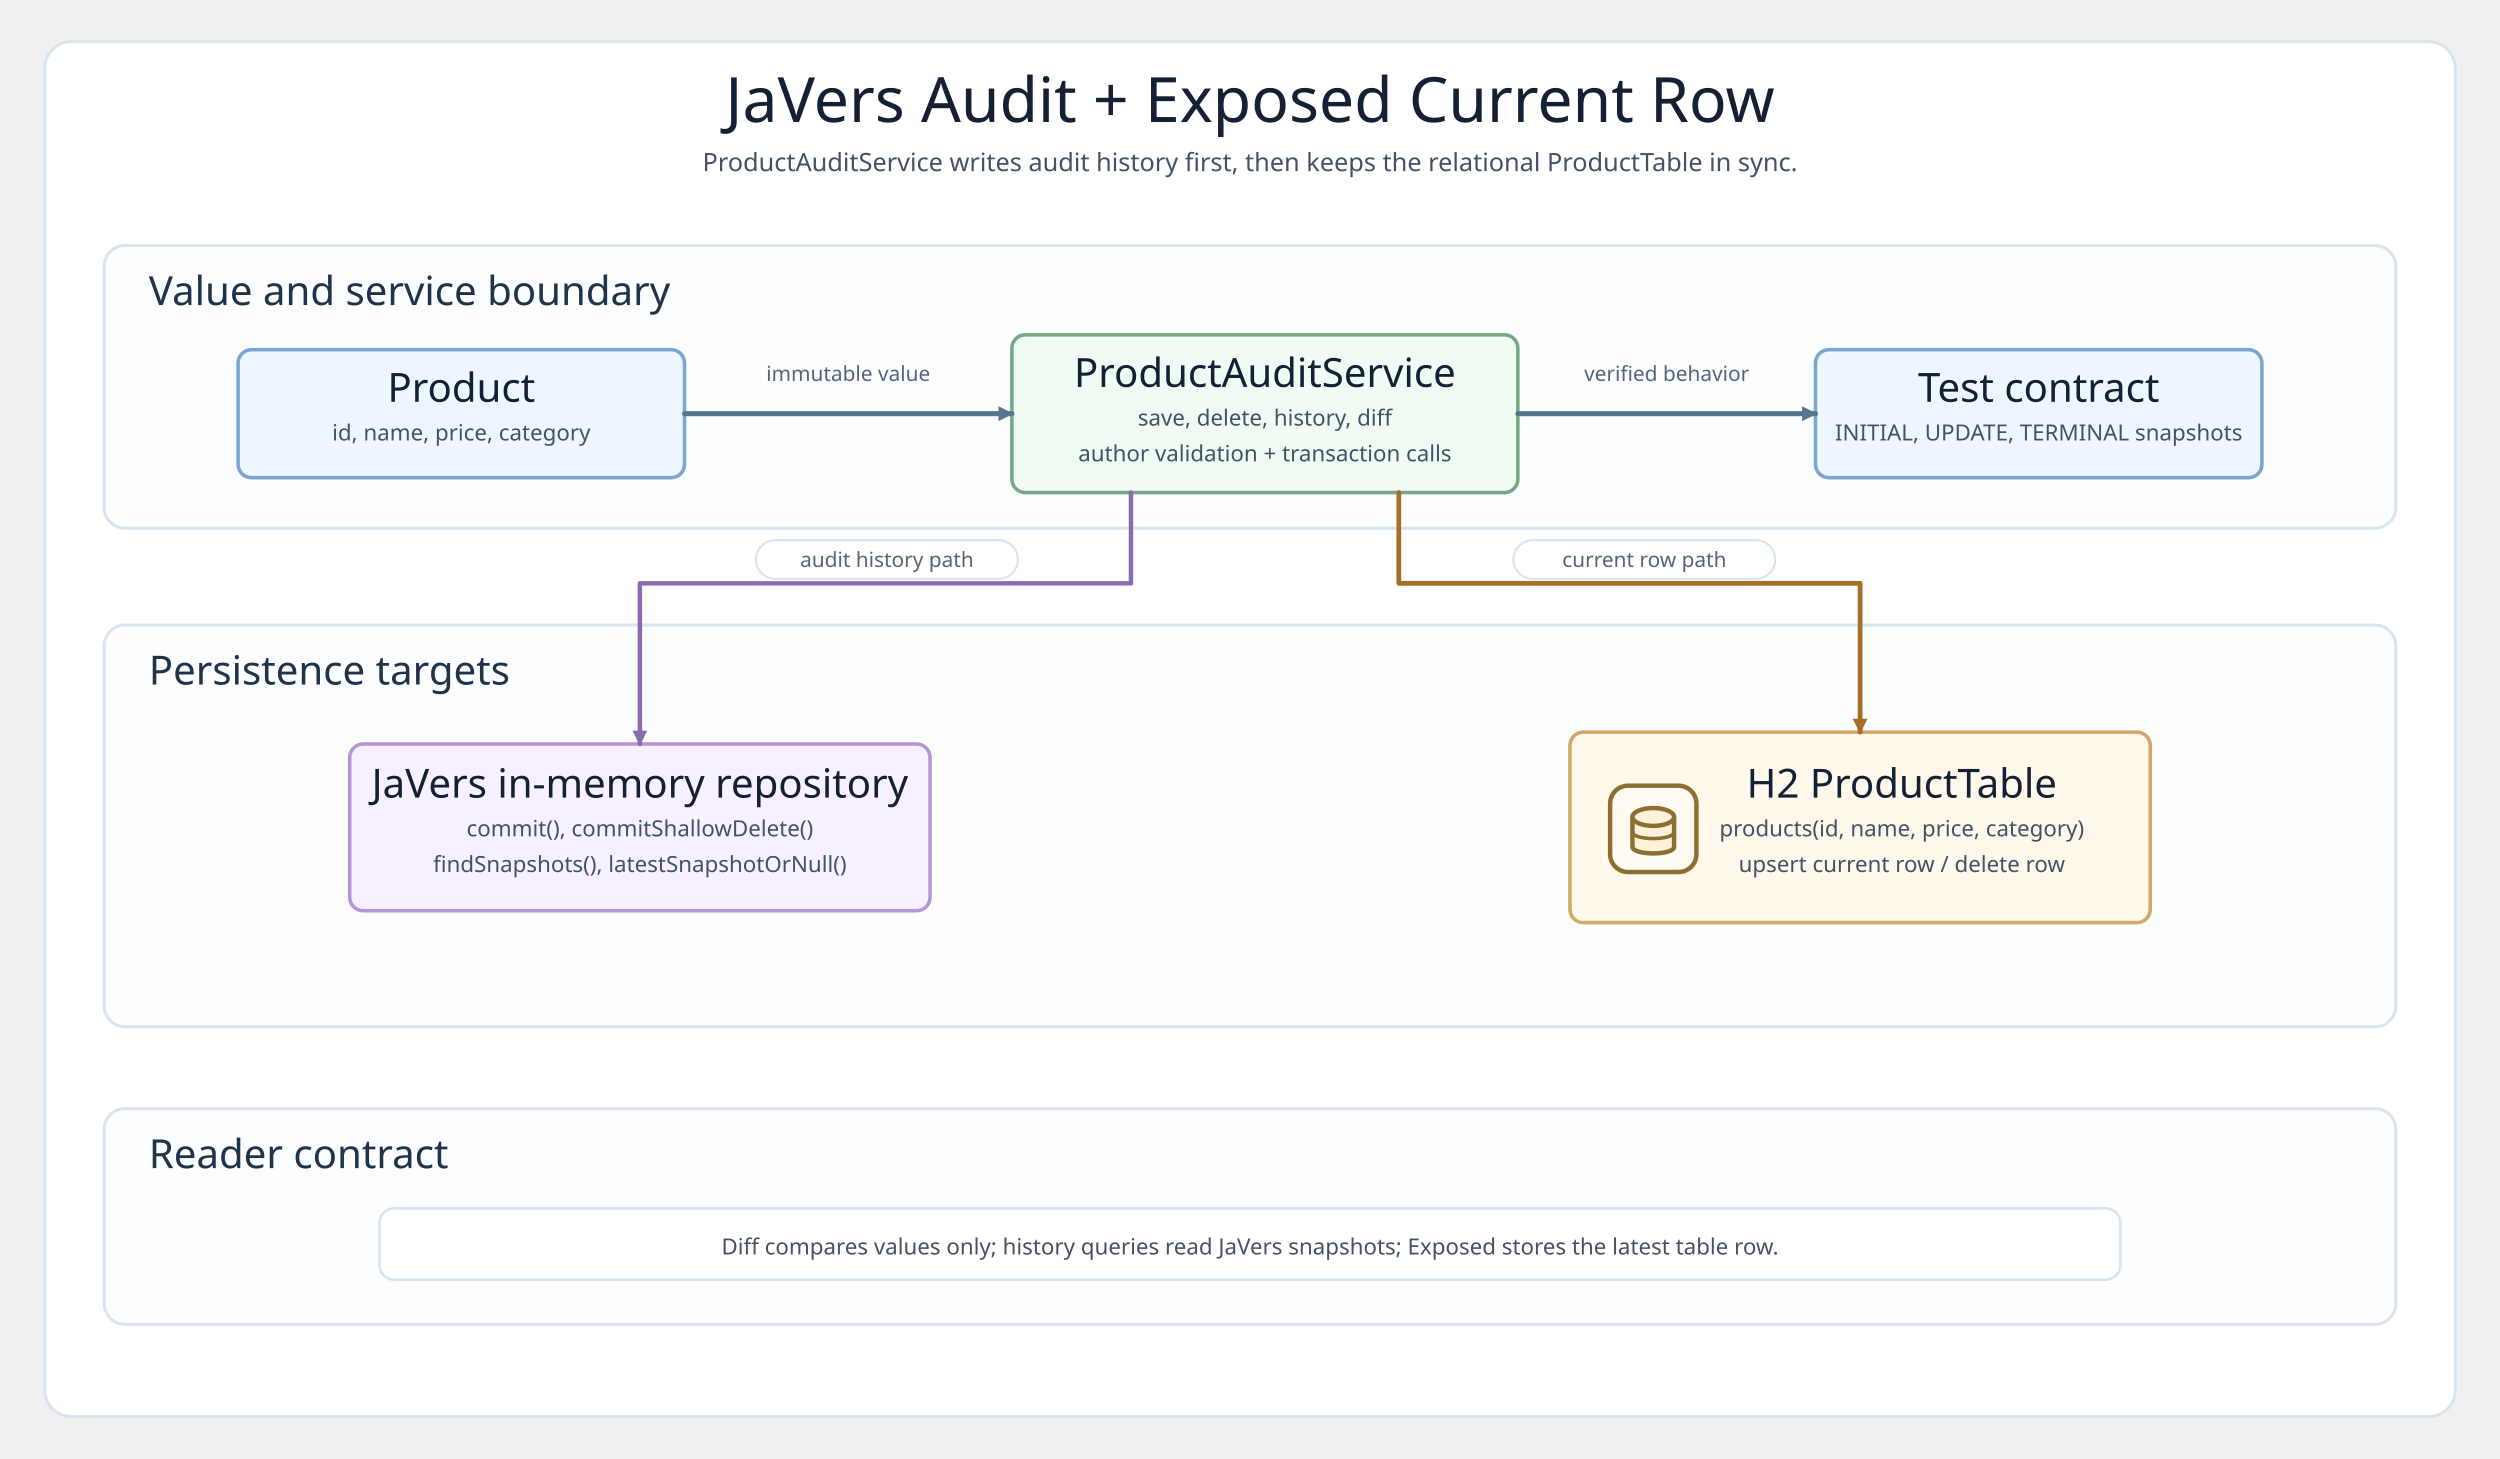
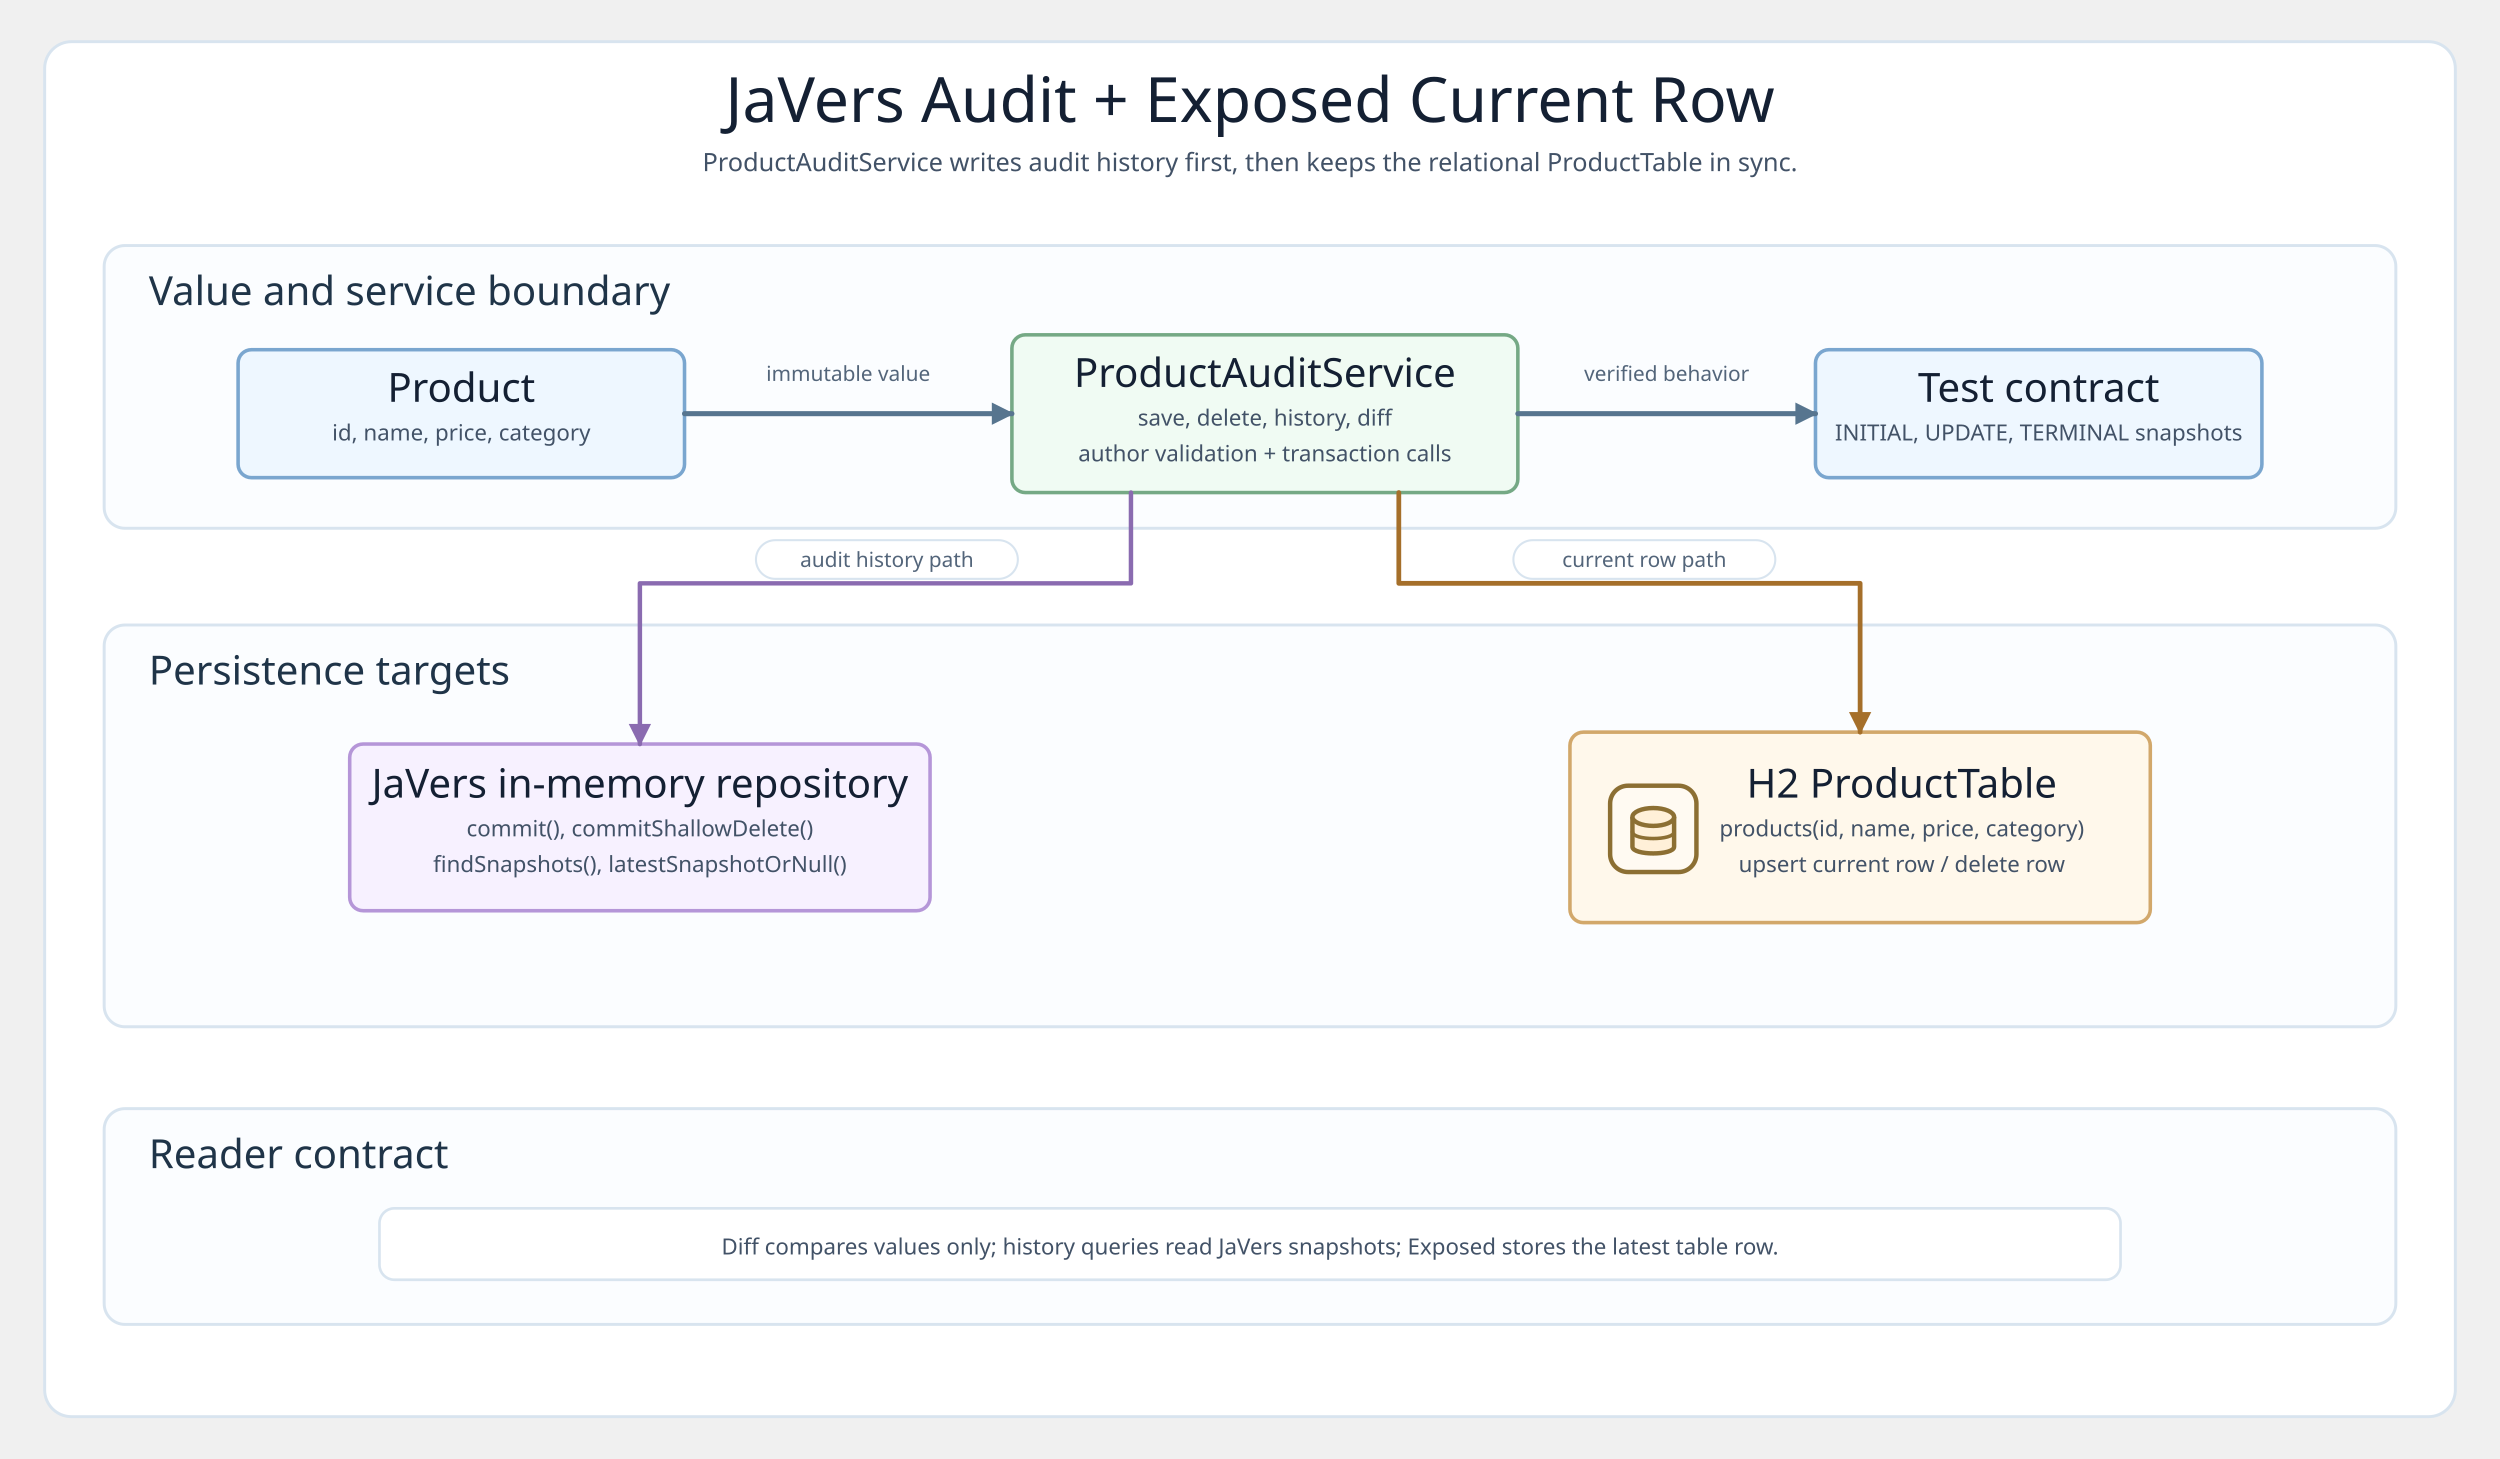
<svg xmlns="http://www.w3.org/2000/svg" width="1680" height="980" viewBox="0 0 1680 980" role="img" aria-labelledby="title desc">
  <defs>
    <style>
      svg{background:#f8fafc}
      .frame{fill:#ffffff;stroke:#d8e4ef;stroke-width:2}
      .title{font-family:"Architects Daughter";font-size:42px;fill:#142033}
      .subtitle,.small,.label{font-family:"Comic Mono";fill:#425267}
      .subtitle{font-size:17px}
      .layer{fill:#fbfdff;stroke:#d8e4ef;stroke-width:2}
      .layerTitle{font-family:"Architects Daughter";font-size:27px;fill:#1f3448}
      .card{fill:#ffffff;stroke-width:2.4}
      .product{stroke:#7aa6cf;fill:#eef7ff}
      .service{stroke:#75a985;fill:#f0fbf3}
      .audit{stroke:#b596d8;fill:#f7f1ff}
      .db{stroke:#d2a86b;fill:#fff8eb}
      .titleCard{font-family:"Architects Daughter";font-size:27px;fill:#142033}
      .small{font-size:15px}
      .label{font-size:14px;fill:#53657a}
      .lineLabel{fill:#ffffff;stroke:#d8e4ef;stroke-width:1.4}
      .line{fill:none;stroke:#57758f;stroke-width:3.4;stroke-linecap:round;stroke-linejoin:round;marker-end:url(#arrow)}
      .side{fill:none;stroke:#8a6bb0;stroke-width:3;stroke-linecap:round;stroke-linejoin:round;marker-end:url(#arrowAudit)}
      .dbLine{fill:none;stroke:#a56f2a;stroke-width:3.2;stroke-linecap:round;stroke-linejoin:round;marker-end:url(#arrowDb)}
      .note{fill:#ffffff;stroke:#d8e4ef;stroke-width:1.8}
    </style>
-     <marker id="arrow" markerUnits="userSpaceOnUse" markerWidth="10" markerHeight="10" viewBox="0 0 10 10" refX="9" refY="5" orient="auto">
+     <marker id="arrow" markerUnits="userSpaceOnUse" markerWidth="15" markerHeight="15" viewBox="0 0 10 10" refX="9" refY="5" orient="auto">
      <path d="M 0 0 L 10 5 L 0 10 Z" fill="#57758f" />
    </marker>
-     <marker id="arrowAudit" markerUnits="userSpaceOnUse" markerWidth="10" markerHeight="10" viewBox="0 0 10 10" refX="9" refY="5" orient="auto">
+     <marker id="arrowAudit" markerUnits="userSpaceOnUse" markerWidth="15" markerHeight="15" viewBox="0 0 10 10" refX="9" refY="5" orient="auto">
      <path d="M 0 0 L 10 5 L 0 10 Z" fill="#8a6bb0" />
    </marker>
-     <marker id="arrowDb" markerUnits="userSpaceOnUse" markerWidth="10" markerHeight="10" viewBox="0 0 10 10" refX="9" refY="5" orient="auto">
+     <marker id="arrowDb" markerUnits="userSpaceOnUse" markerWidth="15" markerHeight="15" viewBox="0 0 10 10" refX="9" refY="5" orient="auto">
      <path d="M 0 0 L 10 5 L 0 10 Z" fill="#a56f2a" />
    </marker>
    <g id="databaseIcon">
      <rect x="0" y="0" width="58" height="58" rx="12" fill="#fffaf2" stroke="#8c6f33" stroke-width="3" />
      <path d="M15 21v20c0 6 28 6 28 0V21" fill="#fff0d8" stroke="#8c6f33" stroke-width="3" stroke-linejoin="round" />
      <path d="M15 31c0 6 28 6 28 0" fill="none" stroke="#8c6f33" stroke-width="2.4" stroke-linecap="round" />
      <ellipse cx="29" cy="21" rx="14" ry="6" fill="#fff0d8" stroke="#8c6f33" stroke-width="3" />
    </g>
  </defs>
  <rect class="frame" x="30" y="28" width="1620" height="924" rx="18" />
  <text class="title" x="840" y="82" text-anchor="middle">JaVers Audit + Exposed Current Row</text>
  <text class="subtitle" x="840" y="115" text-anchor="middle">ProductAuditService writes audit history first, then keeps the relational ProductTable in sync.</text>
  <rect class="layer" x="70" y="165" width="1540" height="190" rx="14" />
  <text class="layerTitle" x="100" y="205">Value and service boundary</text>
  <rect class="card product" x="160" y="235" width="300" height="86" rx="9" />
  <text class="titleCard" x="310" y="270" text-anchor="middle">Product</text>
  <text class="small" x="310" y="296" text-anchor="middle">id, name, price, category</text>
  <rect class="card service" x="680" y="225" width="340" height="106" rx="9" />
  <text class="titleCard" x="850" y="260" text-anchor="middle">ProductAuditService</text>
  <text class="small" x="850" y="286" text-anchor="middle">save, delete, history, diff</text>
  <text class="small" x="850" y="310" text-anchor="middle">author validation + transaction calls</text>
  <rect class="card product" x="1220" y="235" width="300" height="86" rx="9" />
  <text class="titleCard" x="1370" y="270" text-anchor="middle">Test contract</text>
  <text class="small" x="1370" y="296" text-anchor="middle">INITIAL, UPDATE, TERMINAL snapshots</text>
  <path class="line" d="M 460 278 H 680" />
  <text class="label" x="570" y="256" text-anchor="middle">immutable value</text>
  <path class="line" d="M 1020 278 H 1220" />
  <text class="label" x="1120" y="256" text-anchor="middle">verified behavior</text>
  <rect class="layer" x="70" y="420" width="1540" height="270" rx="14" />
  <text class="layerTitle" x="100" y="460">Persistence targets</text>
  <rect class="card audit" x="235" y="500" width="390" height="112" rx="9" />
  <text class="titleCard" x="430" y="536" text-anchor="middle">JaVers in-memory repository</text>
  <text class="small" x="430" y="562" text-anchor="middle">commit(), commitShallowDelete()</text>
  <text class="small" x="430" y="586" text-anchor="middle">findSnapshots(), latestSnapshotOrNull()</text>
  <rect class="card db" x="1055" y="492" width="390" height="128" rx="9" />
  <use href="#databaseIcon" x="1082" y="528" />
  <text class="titleCard" x="1278" y="536" text-anchor="middle">H2 ProductTable</text>
  <text class="small" x="1278" y="562" text-anchor="middle">products(id, name, price, category)</text>
  <text class="small" x="1278" y="586" text-anchor="middle">upsert current row / delete row</text>
  <path class="side" d="M 760 331 V 392 H 430 V 500" />
  <rect class="lineLabel" x="508" y="363" width="176" height="26" rx="13" />
  <text class="label" x="596" y="381" text-anchor="middle">audit history path</text>
  <path class="dbLine" d="M 940 331 V 392 H 1250 V 492" />
  <rect class="lineLabel" x="1017" y="363" width="176" height="26" rx="13" />
  <text class="label" x="1105" y="381" text-anchor="middle">current row path</text>
  <rect class="layer" x="70" y="745" width="1540" height="145" rx="14" />
  <text class="layerTitle" x="100" y="785">Reader contract</text>
  <rect class="note" x="255" y="812" width="1170" height="48" rx="10" />
  <text class="small" x="840" y="843" text-anchor="middle">Diff compares values only; history queries read JaVers snapshots; Exposed stores the latest table row.</text>
</svg>
